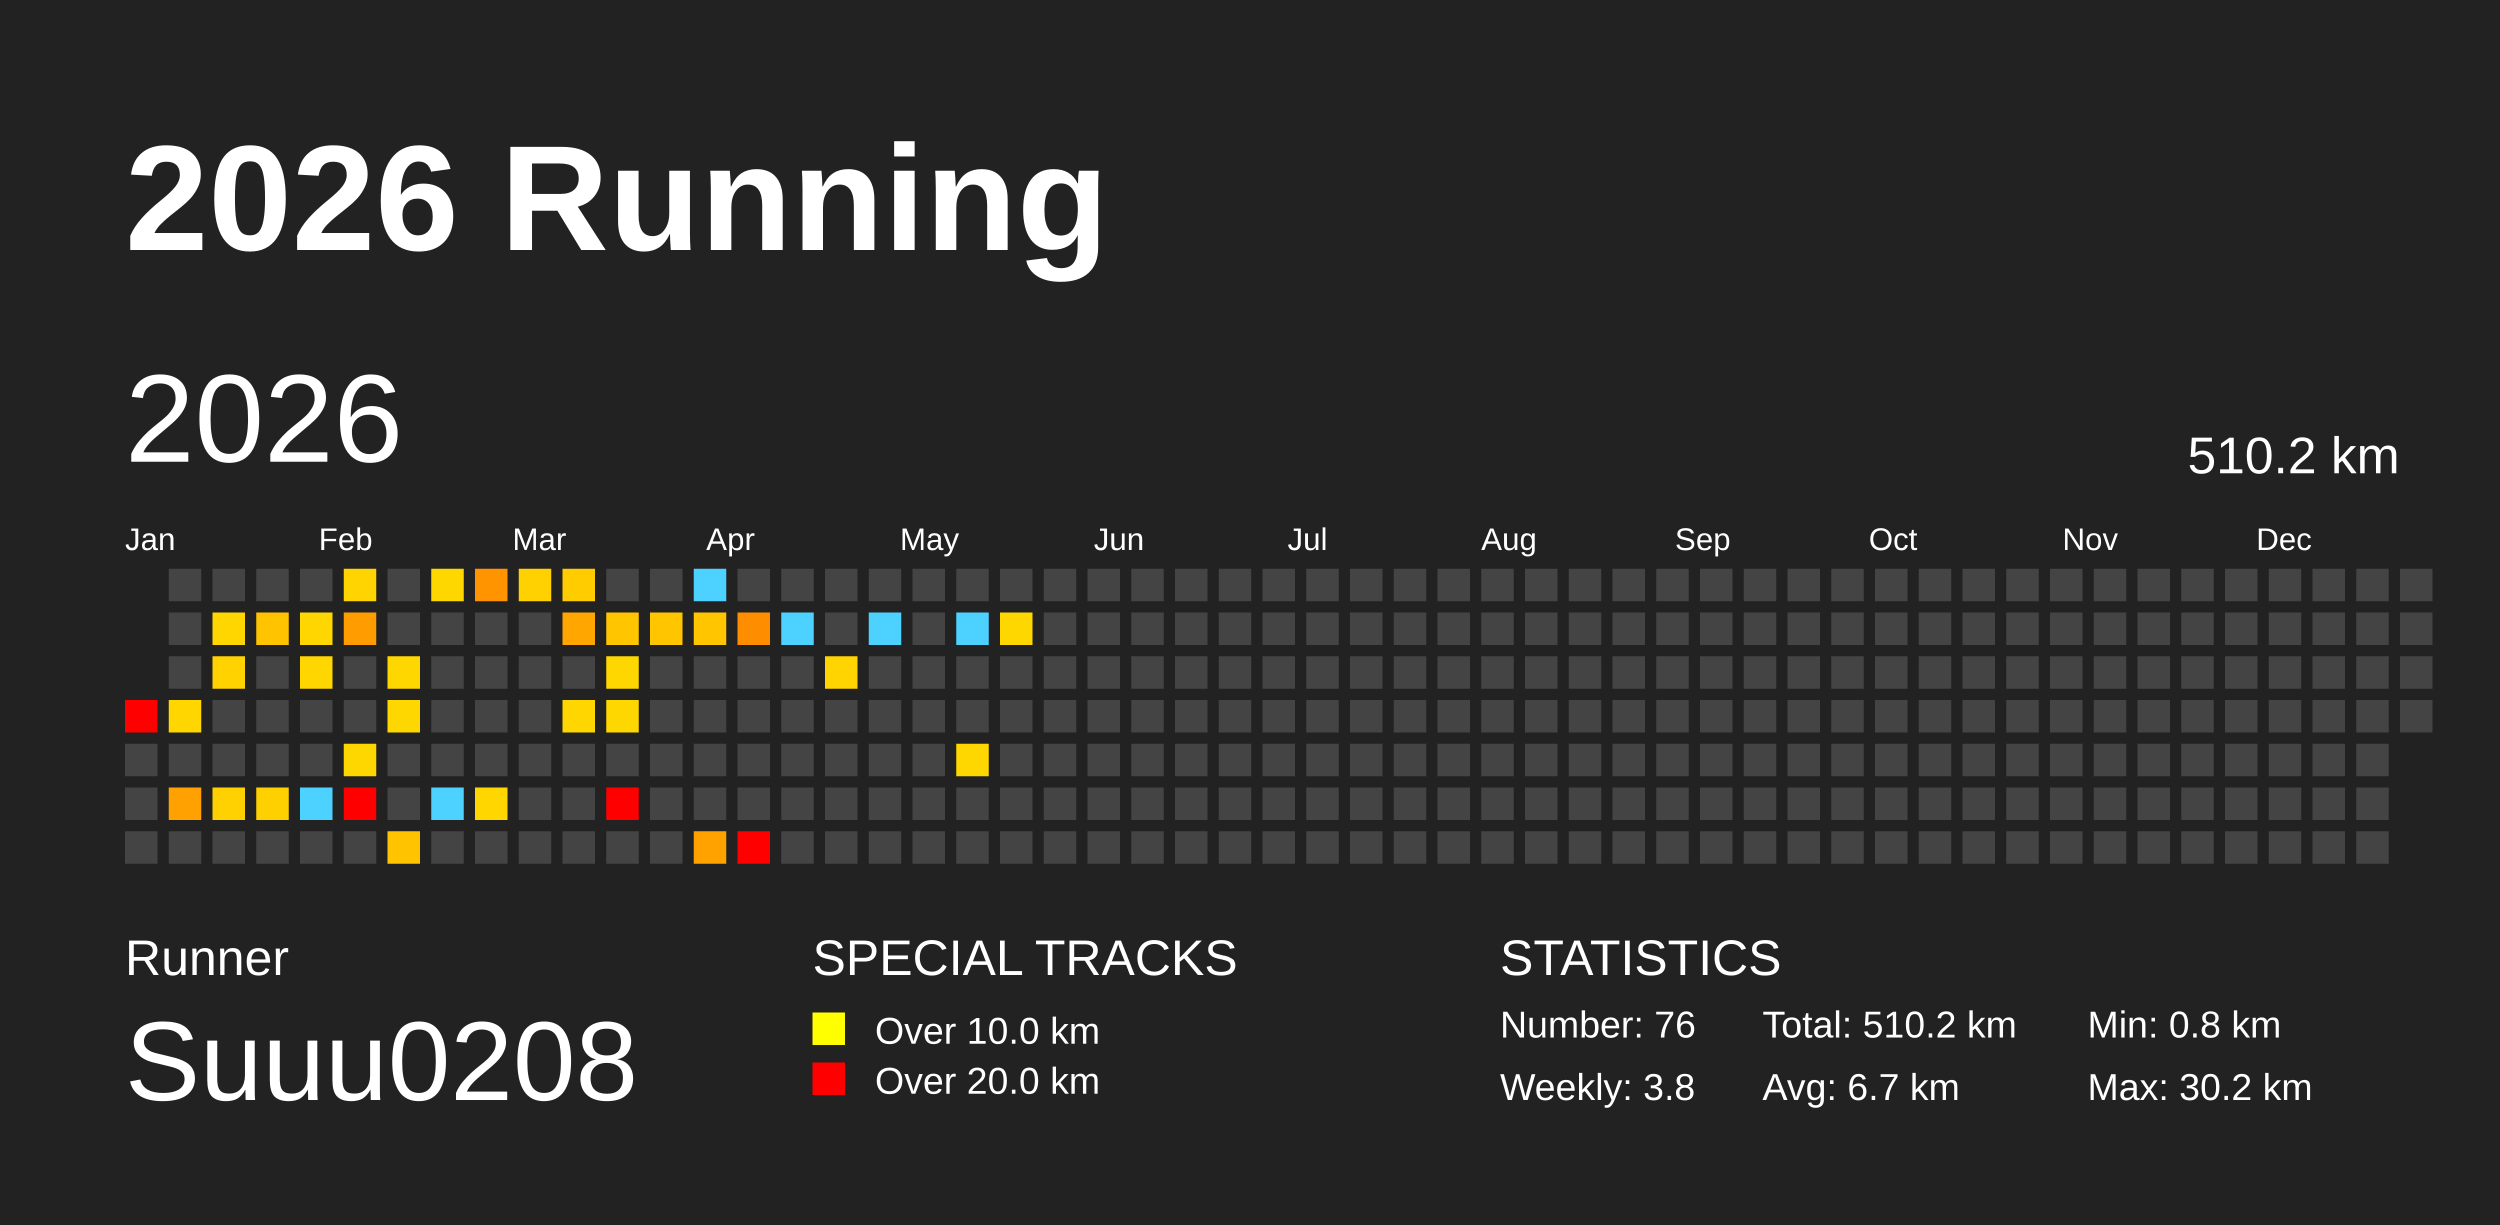
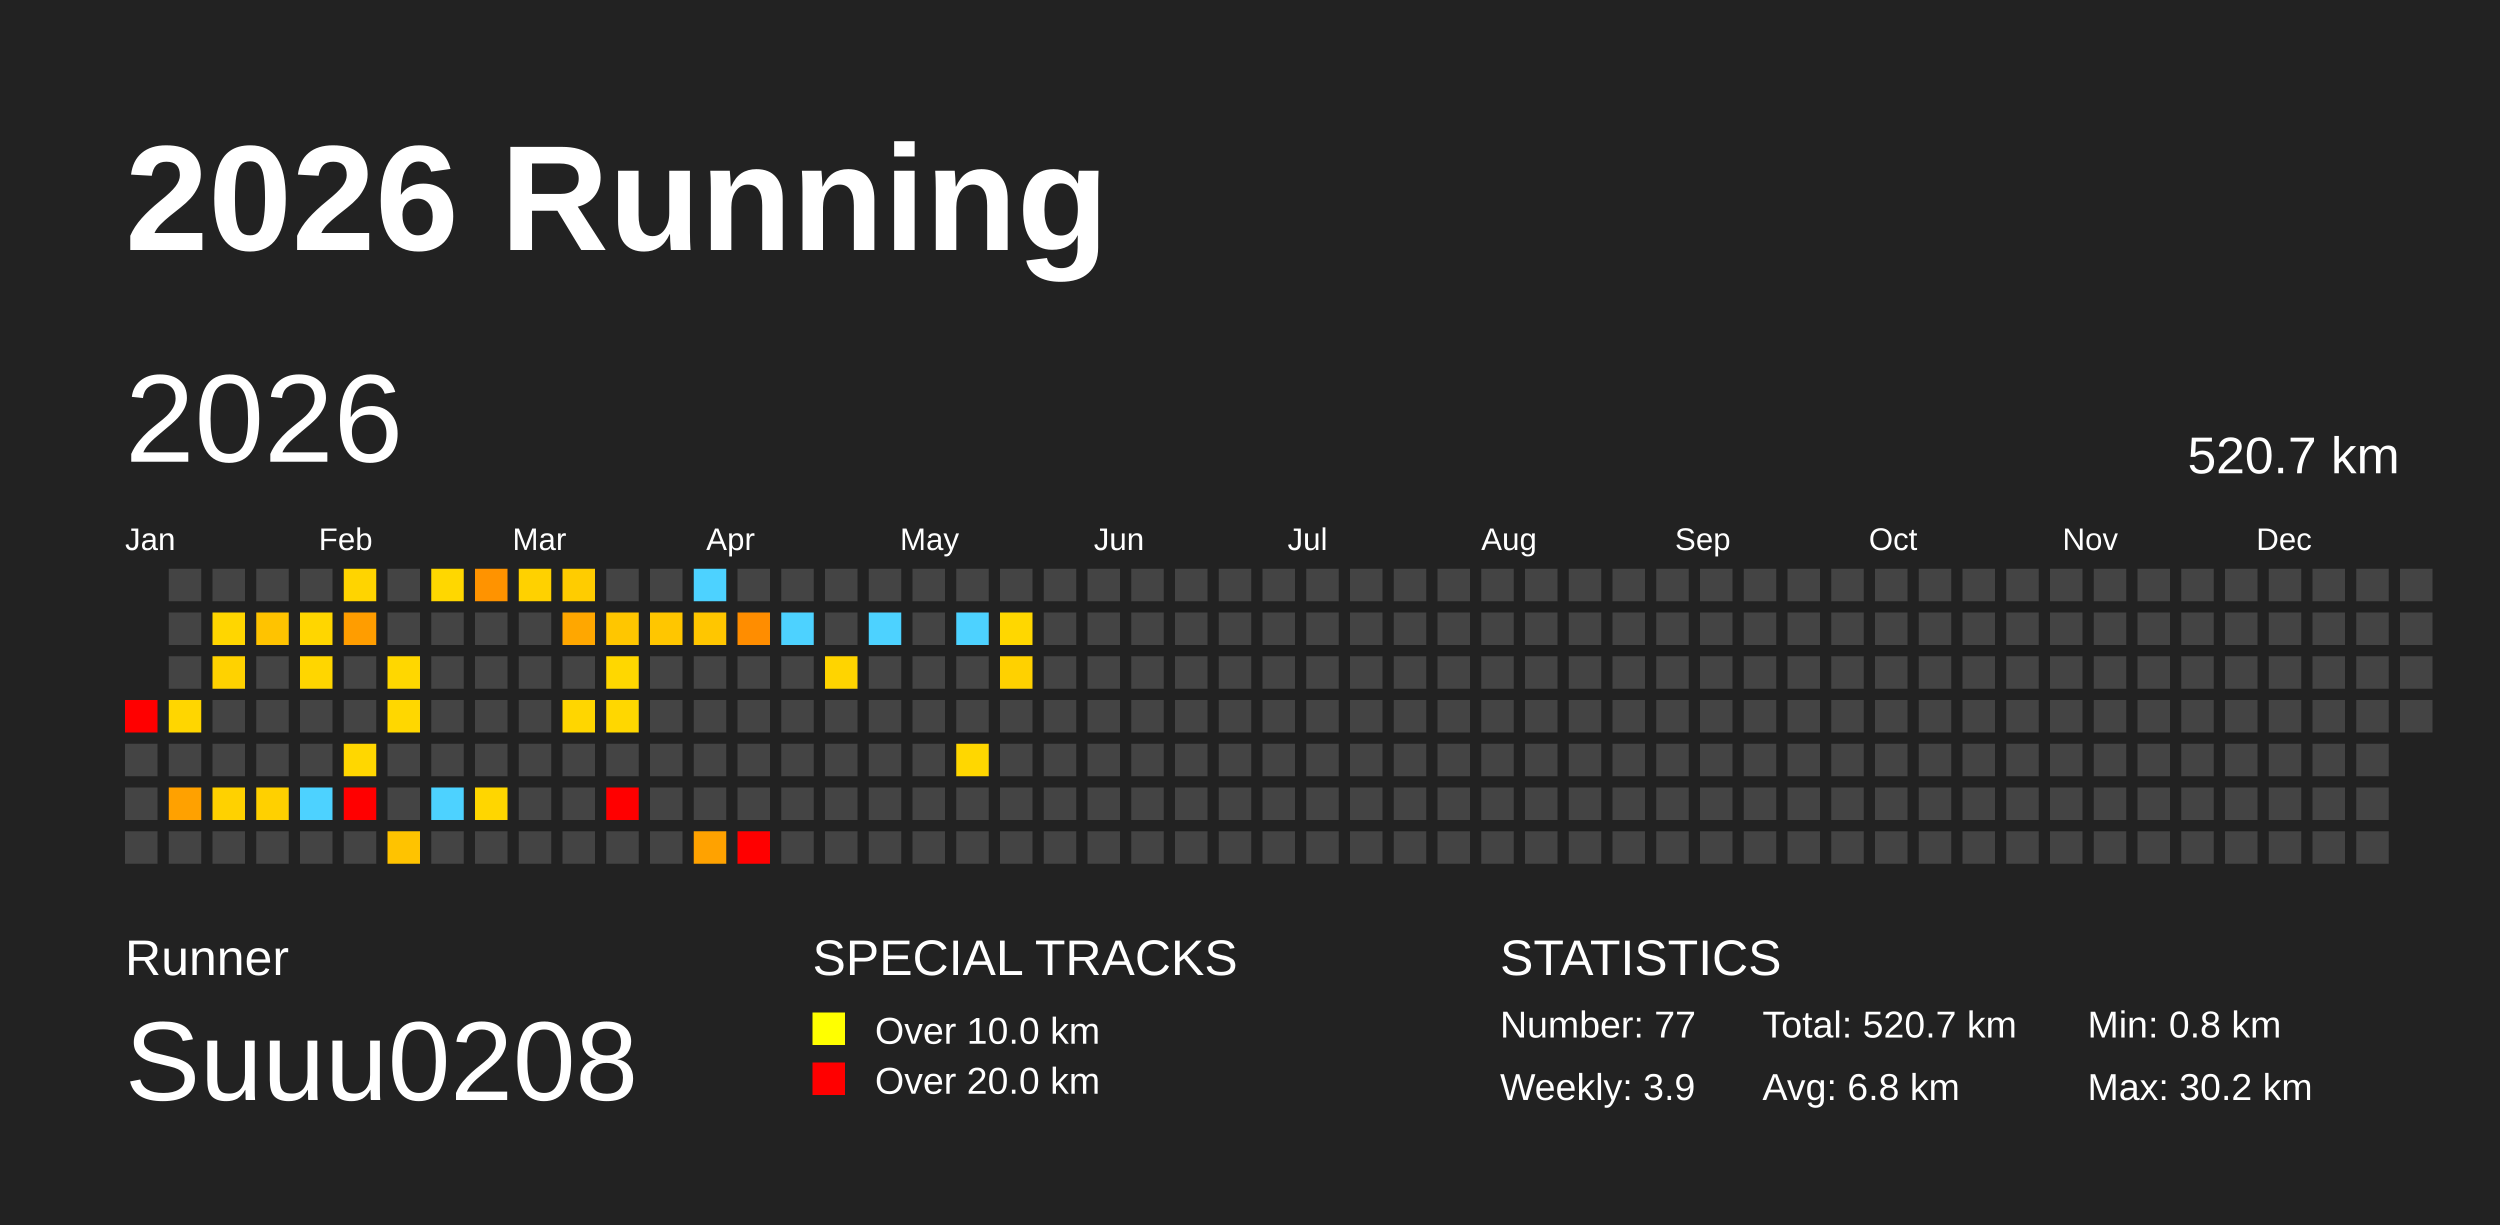
<svg xmlns="http://www.w3.org/2000/svg" baseProfile="full" height="98mm" version="1.1" viewBox="0,0,200,98" width="200mm">
  <defs />
  <rect fill="#222222" height="98" width="200" x="0" y="0" />
  <text fill="#FFFFFF" style="font-size:12px; font-family:Arial; font-weight:bold;" x="10" y="20">2026 Running</text>
  <text fill="#FFFFFF" style="font-size:4px; font-family:Arial" x="10" y="78">Runner</text>
  <text fill="#FFFFFF" style="font-size:9px; font-family:Arial" x="10" y="88">Suuu0208</text>
  <text fill="#FFFFFF" style="font-size:4px; font-family:Arial" x="65" y="78">SPECIAL TRACKS</text>
  <rect fill="yellow" height="2.6" width="2.6" x="65" y="81" />
  <text fill="#FFFFFF" style="font-size:3px; font-family:Arial" x="70" y="83.5">Over 10.0 km</text>
  <rect fill="red" height="2.6" width="2.6" x="65" y="85" />
  <text fill="#FFFFFF" style="font-size:3px; font-family:Arial" x="70" y="87.5">Over 20.0 km</text>
  <text fill="#FFFFFF" style="font-size:4px; font-family:Arial" x="120" y="78">STATISTICS</text>
-   <text fill="#FFFFFF" style="font-size:3px; font-family:Arial" x="120" y="83">Number: 76</text>
-   <text fill="#FFFFFF" style="font-size:3px; font-family:Arial" x="120" y="88">Weekly: 3.8</text>
-   <text fill="#FFFFFF" style="font-size:3px; font-family:Arial" x="141" y="83">Total: 510.2 km</text>
-   <text fill="#FFFFFF" style="font-size:3px; font-family:Arial" x="141" y="88">Avg: 6.7 km</text>
+   <text fill="#FFFFFF" style="font-size:3px; font-family:Arial" x="120" y="83">Number: 77</text>
+   <text fill="#FFFFFF" style="font-size:3px; font-family:Arial" x="120" y="88">Weekly: 3.9</text>
+   <text fill="#FFFFFF" style="font-size:3px; font-family:Arial" x="141" y="83">Total: 520.7 km</text>
+   <text fill="#FFFFFF" style="font-size:3px; font-family:Arial" x="141" y="88">Avg: 6.8 km</text>
  <text fill="#FFFFFF" style="font-size:3px; font-family:Arial" x="167" y="83">Min: 0.8 km</text>
  <text fill="#FFFFFF" style="font-size:3px; font-family:Arial" x="167" y="88">Max: 30.2 km</text>
  <text dominant-baseline="hanging" fill="#FFFFFF" style="font-size:10.0px; font-family:Arial;" x="10" y="30">2026</text>
-   <text dominant-baseline="hanging" fill="#FFFFFF" style="font-size:4.125px; font-family:Arial;" x="175" y="35">510.2 km</text>
+   <text dominant-baseline="hanging" fill="#FFFFFF" style="font-size:4.125px; font-family:Arial;" x="175" y="35">520.7 km</text>
  <text fill="#FFFFFF" style="font-size:2.5px; font-family:Arial" x="10.0" y="44">Jan</text>
  <text fill="#FFFFFF" style="font-size:2.5px; font-family:Arial" x="25.5" y="44">Feb</text>
  <text fill="#FFFFFF" style="font-size:2.5px; font-family:Arial" x="41.0" y="44">Mar</text>
  <text fill="#FFFFFF" style="font-size:2.5px; font-family:Arial" x="56.5" y="44">Apr</text>
  <text fill="#FFFFFF" style="font-size:2.5px; font-family:Arial" x="72.0" y="44">May</text>
  <text fill="#FFFFFF" style="font-size:2.5px; font-family:Arial" x="87.5" y="44">Jun</text>
  <text fill="#FFFFFF" style="font-size:2.5px; font-family:Arial" x="103.0" y="44">Jul</text>
  <text fill="#FFFFFF" style="font-size:2.5px; font-family:Arial" x="118.5" y="44">Aug</text>
  <text fill="#FFFFFF" style="font-size:2.5px; font-family:Arial" x="134.0" y="44">Sep</text>
  <text fill="#FFFFFF" style="font-size:2.5px; font-family:Arial" x="149.5" y="44">Oct</text>
  <text fill="#FFFFFF" style="font-size:2.5px; font-family:Arial" x="165.0" y="44">Nov</text>
  <text fill="#FFFFFF" style="font-size:2.5px; font-family:Arial" x="180.5" y="44">Dec</text>
  <rect fill="red" height="2.6" width="2.6" x="10.0" y="56.0" />
  <rect fill="#444444" height="2.6" width="2.6" x="10.0" y="59.5" />
  <rect fill="#444444" height="2.6" width="2.6" x="10.0" y="63.0" />
  <rect fill="#444444" height="2.6" width="2.6" x="10.0" y="66.5" />
  <rect fill="#444444" height="2.6" width="2.6" x="13.5" y="45.5" />
  <rect fill="#444444" height="2.6" width="2.6" x="13.5" y="49.0" />
  <rect fill="#444444" height="2.6" width="2.6" x="13.5" y="52.5" />
  <rect fill="#ffd600" height="2.6" width="2.6" x="13.5" y="56.0" />
  <rect fill="#444444" height="2.6" width="2.6" x="13.5" y="59.5" />
  <rect fill="#ffa100" height="2.6" width="2.6" x="13.5" y="63.0" />
  <rect fill="#444444" height="2.6" width="2.6" x="13.5" y="66.5" />
  <rect fill="#444444" height="2.6" width="2.6" x="17.0" y="45.5" />
  <rect fill="#ffd600" height="2.6" width="2.6" x="17.0" y="49.0" />
  <rect fill="#ffd200" height="2.6" width="2.6" x="17.0" y="52.5" />
  <rect fill="#444444" height="2.6" width="2.6" x="17.0" y="56.0" />
  <rect fill="#444444" height="2.6" width="2.6" x="17.0" y="59.5" />
  <rect fill="#ffd100" height="2.6" width="2.6" x="17.0" y="63.0" />
  <rect fill="#444444" height="2.6" width="2.6" x="17.0" y="66.5" />
  <rect fill="#444444" height="2.6" width="2.6" x="20.5" y="45.5" />
  <rect fill="#ffc300" height="2.6" width="2.6" x="20.5" y="49.0" />
  <rect fill="#444444" height="2.6" width="2.6" x="20.5" y="52.5" />
  <rect fill="#444444" height="2.6" width="2.6" x="20.5" y="56.0" />
  <rect fill="#444444" height="2.6" width="2.6" x="20.5" y="59.5" />
  <rect fill="#ffd000" height="2.6" width="2.6" x="20.5" y="63.0" />
  <rect fill="#444444" height="2.6" width="2.6" x="20.5" y="66.5" />
  <rect fill="#444444" height="2.6" width="2.6" x="24.0" y="45.5" />
  <rect fill="#ffd600" height="2.6" width="2.6" x="24.0" y="49.0" />
  <rect fill="#ffd600" height="2.6" width="2.6" x="24.0" y="52.5" />
  <rect fill="#444444" height="2.6" width="2.6" x="24.0" y="56.0" />
  <rect fill="#444444" height="2.6" width="2.6" x="24.0" y="59.5" />
  <rect fill="#4dd2ff" height="2.6" width="2.6" x="24.0" y="63.0" />
  <rect fill="#444444" height="2.6" width="2.6" x="24.0" y="66.5" />
  <rect fill="#ffd400" height="2.6" width="2.6" x="27.5" y="45.5" />
  <rect fill="#ff9d00" height="2.6" width="2.6" x="27.5" y="49.0" />
  <rect fill="#444444" height="2.6" width="2.6" x="27.5" y="52.5" />
  <rect fill="#444444" height="2.6" width="2.6" x="27.5" y="56.0" />
  <rect fill="#ffd700" height="2.6" width="2.6" x="27.5" y="59.5" />
  <rect fill="red" height="2.6" width="2.6" x="27.5" y="63.0" />
  <rect fill="#444444" height="2.6" width="2.6" x="27.5" y="66.5" />
  <rect fill="#444444" height="2.6" width="2.6" x="31.0" y="45.5" />
  <rect fill="#444444" height="2.6" width="2.6" x="31.0" y="49.0" />
  <rect fill="#ffd700" height="2.6" width="2.6" x="31.0" y="52.5" />
  <rect fill="#ffd700" height="2.6" width="2.6" x="31.0" y="56.0" />
  <rect fill="#444444" height="2.6" width="2.6" x="31.0" y="59.5" />
  <rect fill="#444444" height="2.6" width="2.6" x="31.0" y="63.0" />
  <rect fill="#ffc300" height="2.6" width="2.6" x="31.0" y="66.5" />
  <rect fill="#ffd700" height="2.6" width="2.6" x="34.5" y="45.5" />
  <rect fill="#444444" height="2.6" width="2.6" x="34.5" y="49.0" />
  <rect fill="#444444" height="2.6" width="2.6" x="34.5" y="52.5" />
  <rect fill="#444444" height="2.6" width="2.6" x="34.5" y="56.0" />
  <rect fill="#444444" height="2.6" width="2.6" x="34.5" y="59.5" />
  <rect fill="#4dd2ff" height="2.6" width="2.6" x="34.5" y="63.0" />
  <rect fill="#444444" height="2.6" width="2.6" x="34.5" y="66.5" />
  <rect fill="#ff9300" height="2.6" width="2.6" x="38.0" y="45.5" />
  <rect fill="#444444" height="2.6" width="2.6" x="38.0" y="49.0" />
  <rect fill="#444444" height="2.6" width="2.6" x="38.0" y="52.5" />
  <rect fill="#444444" height="2.6" width="2.6" x="38.0" y="56.0" />
  <rect fill="#444444" height="2.6" width="2.6" x="38.0" y="59.5" />
  <rect fill="#ffd600" height="2.6" width="2.6" x="38.0" y="63.0" />
  <rect fill="#444444" height="2.6" width="2.6" x="38.0" y="66.5" />
  <rect fill="#ffd100" height="2.6" width="2.6" x="41.5" y="45.5" />
  <rect fill="#444444" height="2.6" width="2.6" x="41.5" y="49.0" />
  <rect fill="#444444" height="2.6" width="2.6" x="41.5" y="52.5" />
  <rect fill="#444444" height="2.6" width="2.6" x="41.5" y="56.0" />
  <rect fill="#444444" height="2.6" width="2.6" x="41.5" y="59.5" />
  <rect fill="#444444" height="2.6" width="2.6" x="41.5" y="63.0" />
  <rect fill="#444444" height="2.6" width="2.6" x="41.5" y="66.5" />
  <rect fill="#ffcc00" height="2.6" width="2.6" x="45.0" y="45.5" />
  <rect fill="#ffa700" height="2.6" width="2.6" x="45.0" y="49.0" />
  <rect fill="#444444" height="2.6" width="2.6" x="45.0" y="52.5" />
  <rect fill="#ffd600" height="2.6" width="2.6" x="45.0" y="56.0" />
  <rect fill="#444444" height="2.6" width="2.6" x="45.0" y="59.5" />
  <rect fill="#444444" height="2.6" width="2.6" x="45.0" y="63.0" />
  <rect fill="#444444" height="2.6" width="2.6" x="45.0" y="66.5" />
  <rect fill="#444444" height="2.6" width="2.6" x="48.5" y="45.5" />
  <rect fill="#ffc600" height="2.6" width="2.6" x="48.5" y="49.0" />
  <rect fill="#ffd700" height="2.6" width="2.6" x="48.5" y="52.5" />
  <rect fill="#ffd700" height="2.6" width="2.6" x="48.5" y="56.0" />
  <rect fill="#444444" height="2.6" width="2.6" x="48.5" y="59.5" />
  <rect fill="red" height="2.6" width="2.6" x="48.5" y="63.0" />
  <rect fill="#444444" height="2.6" width="2.6" x="48.5" y="66.5" />
  <rect fill="#444444" height="2.6" width="2.6" x="52.0" y="45.5" />
  <rect fill="#ffc600" height="2.6" width="2.6" x="52.0" y="49.0" />
  <rect fill="#444444" height="2.6" width="2.6" x="52.0" y="52.5" />
  <rect fill="#444444" height="2.6" width="2.6" x="52.0" y="56.0" />
  <rect fill="#444444" height="2.6" width="2.6" x="52.0" y="59.5" />
  <rect fill="#444444" height="2.6" width="2.6" x="52.0" y="63.0" />
  <rect fill="#444444" height="2.6" width="2.6" x="52.0" y="66.5" />
  <rect fill="#4dd2ff" height="2.6" width="2.6" x="55.5" y="45.5" />
  <rect fill="#ffc600" height="2.6" width="2.6" x="55.5" y="49.0" />
  <rect fill="#444444" height="2.6" width="2.6" x="55.5" y="52.5" />
  <rect fill="#444444" height="2.6" width="2.6" x="55.5" y="56.0" />
  <rect fill="#444444" height="2.6" width="2.6" x="55.5" y="59.5" />
  <rect fill="#444444" height="2.6" width="2.6" x="55.5" y="63.0" />
  <rect fill="#ffa200" height="2.6" width="2.6" x="55.5" y="66.5" />
  <rect fill="#444444" height="2.6" width="2.6" x="59.0" y="45.5" />
  <rect fill="#ff8d00" height="2.6" width="2.6" x="59.0" y="49.0" />
  <rect fill="#444444" height="2.6" width="2.6" x="59.0" y="52.5" />
  <rect fill="#444444" height="2.6" width="2.6" x="59.0" y="56.0" />
  <rect fill="#444444" height="2.6" width="2.6" x="59.0" y="59.5" />
  <rect fill="#444444" height="2.6" width="2.6" x="59.0" y="63.0" />
  <rect fill="red" height="2.6" width="2.6" x="59.0" y="66.5" />
  <rect fill="#444444" height="2.6" width="2.6" x="62.5" y="45.5" />
  <rect fill="#4dd2ff" height="2.6" width="2.6" x="62.5" y="49.0" />
  <rect fill="#444444" height="2.6" width="2.6" x="62.5" y="52.5" />
  <rect fill="#444444" height="2.6" width="2.6" x="62.5" y="56.0" />
  <rect fill="#444444" height="2.6" width="2.6" x="62.5" y="59.5" />
  <rect fill="#444444" height="2.6" width="2.6" x="62.5" y="63.0" />
  <rect fill="#444444" height="2.6" width="2.6" x="62.5" y="66.5" />
  <rect fill="#444444" height="2.6" width="2.6" x="66.0" y="45.5" />
  <rect fill="#444444" height="2.6" width="2.6" x="66.0" y="49.0" />
  <rect fill="#ffd400" height="2.6" width="2.6" x="66.0" y="52.5" />
  <rect fill="#444444" height="2.6" width="2.6" x="66.0" y="56.0" />
  <rect fill="#444444" height="2.6" width="2.6" x="66.0" y="59.5" />
  <rect fill="#444444" height="2.6" width="2.6" x="66.0" y="63.0" />
  <rect fill="#444444" height="2.6" width="2.6" x="66.0" y="66.5" />
  <rect fill="#444444" height="2.6" width="2.6" x="69.5" y="45.5" />
  <rect fill="#4dd2ff" height="2.6" width="2.6" x="69.5" y="49.0" />
  <rect fill="#444444" height="2.6" width="2.6" x="69.5" y="52.5" />
  <rect fill="#444444" height="2.6" width="2.6" x="69.5" y="56.0" />
  <rect fill="#444444" height="2.6" width="2.6" x="69.5" y="59.5" />
  <rect fill="#444444" height="2.6" width="2.6" x="69.5" y="63.0" />
  <rect fill="#444444" height="2.6" width="2.6" x="69.5" y="66.5" />
  <rect fill="#444444" height="2.6" width="2.6" x="73.0" y="45.5" />
  <rect fill="#444444" height="2.6" width="2.6" x="73.0" y="49.0" />
  <rect fill="#444444" height="2.6" width="2.6" x="73.0" y="52.5" />
  <rect fill="#444444" height="2.6" width="2.6" x="73.0" y="56.0" />
  <rect fill="#444444" height="2.6" width="2.6" x="73.0" y="59.5" />
  <rect fill="#444444" height="2.6" width="2.6" x="73.0" y="63.0" />
  <rect fill="#444444" height="2.6" width="2.6" x="73.0" y="66.5" />
  <rect fill="#444444" height="2.6" width="2.6" x="76.5" y="45.5" />
  <rect fill="#4dd2ff" height="2.6" width="2.6" x="76.5" y="49.0" />
  <rect fill="#444444" height="2.6" width="2.6" x="76.5" y="52.5" />
  <rect fill="#444444" height="2.6" width="2.6" x="76.5" y="56.0" />
  <rect fill="#ffd700" height="2.6" width="2.6" x="76.5" y="59.5" />
  <rect fill="#444444" height="2.6" width="2.6" x="76.5" y="63.0" />
  <rect fill="#444444" height="2.6" width="2.6" x="76.5" y="66.5" />
  <rect fill="#444444" height="2.6" width="2.6" x="80.0" y="45.5" />
  <rect fill="#ffd700" height="2.6" width="2.6" x="80.0" y="49.0" />
-   <rect fill="#444444" height="2.6" width="2.6" x="80.0" y="52.5" />
+   <rect fill="#ffd100" height="2.6" width="2.6" x="80.0" y="52.5" />
  <rect fill="#444444" height="2.6" width="2.6" x="80.0" y="56.0" />
  <rect fill="#444444" height="2.6" width="2.6" x="80.0" y="59.5" />
  <rect fill="#444444" height="2.6" width="2.6" x="80.0" y="63.0" />
  <rect fill="#444444" height="2.6" width="2.6" x="80.0" y="66.5" />
  <rect fill="#444444" height="2.6" width="2.6" x="83.5" y="45.5" />
  <rect fill="#444444" height="2.6" width="2.6" x="83.5" y="49.0" />
  <rect fill="#444444" height="2.6" width="2.6" x="83.5" y="52.5" />
  <rect fill="#444444" height="2.6" width="2.6" x="83.5" y="56.0" />
  <rect fill="#444444" height="2.6" width="2.6" x="83.5" y="59.5" />
  <rect fill="#444444" height="2.6" width="2.6" x="83.5" y="63.0" />
  <rect fill="#444444" height="2.6" width="2.6" x="83.5" y="66.5" />
  <rect fill="#444444" height="2.6" width="2.6" x="87.0" y="45.5" />
  <rect fill="#444444" height="2.6" width="2.6" x="87.0" y="49.0" />
  <rect fill="#444444" height="2.6" width="2.6" x="87.0" y="52.5" />
  <rect fill="#444444" height="2.6" width="2.6" x="87.0" y="56.0" />
  <rect fill="#444444" height="2.6" width="2.6" x="87.0" y="59.5" />
  <rect fill="#444444" height="2.6" width="2.6" x="87.0" y="63.0" />
  <rect fill="#444444" height="2.6" width="2.6" x="87.0" y="66.5" />
  <rect fill="#444444" height="2.6" width="2.6" x="90.5" y="45.5" />
  <rect fill="#444444" height="2.6" width="2.6" x="90.5" y="49.0" />
  <rect fill="#444444" height="2.6" width="2.6" x="90.5" y="52.5" />
  <rect fill="#444444" height="2.6" width="2.6" x="90.5" y="56.0" />
  <rect fill="#444444" height="2.6" width="2.6" x="90.5" y="59.5" />
  <rect fill="#444444" height="2.6" width="2.6" x="90.5" y="63.0" />
  <rect fill="#444444" height="2.6" width="2.6" x="90.5" y="66.5" />
  <rect fill="#444444" height="2.6" width="2.6" x="94.0" y="45.5" />
  <rect fill="#444444" height="2.6" width="2.6" x="94.0" y="49.0" />
  <rect fill="#444444" height="2.6" width="2.6" x="94.0" y="52.5" />
  <rect fill="#444444" height="2.6" width="2.6" x="94.0" y="56.0" />
  <rect fill="#444444" height="2.6" width="2.6" x="94.0" y="59.5" />
  <rect fill="#444444" height="2.6" width="2.6" x="94.0" y="63.0" />
  <rect fill="#444444" height="2.6" width="2.6" x="94.0" y="66.5" />
  <rect fill="#444444" height="2.6" width="2.6" x="97.5" y="45.5" />
  <rect fill="#444444" height="2.6" width="2.6" x="97.5" y="49.0" />
  <rect fill="#444444" height="2.6" width="2.6" x="97.5" y="52.5" />
  <rect fill="#444444" height="2.6" width="2.6" x="97.5" y="56.0" />
  <rect fill="#444444" height="2.6" width="2.6" x="97.5" y="59.5" />
  <rect fill="#444444" height="2.6" width="2.6" x="97.5" y="63.0" />
  <rect fill="#444444" height="2.6" width="2.6" x="97.5" y="66.5" />
  <rect fill="#444444" height="2.6" width="2.6" x="101.0" y="45.5" />
  <rect fill="#444444" height="2.6" width="2.6" x="101.0" y="49.0" />
  <rect fill="#444444" height="2.6" width="2.6" x="101.0" y="52.5" />
  <rect fill="#444444" height="2.6" width="2.6" x="101.0" y="56.0" />
  <rect fill="#444444" height="2.6" width="2.6" x="101.0" y="59.5" />
  <rect fill="#444444" height="2.6" width="2.6" x="101.0" y="63.0" />
  <rect fill="#444444" height="2.6" width="2.6" x="101.0" y="66.5" />
  <rect fill="#444444" height="2.6" width="2.6" x="104.5" y="45.5" />
  <rect fill="#444444" height="2.6" width="2.6" x="104.5" y="49.0" />
  <rect fill="#444444" height="2.6" width="2.6" x="104.5" y="52.5" />
  <rect fill="#444444" height="2.6" width="2.6" x="104.5" y="56.0" />
  <rect fill="#444444" height="2.6" width="2.6" x="104.5" y="59.5" />
  <rect fill="#444444" height="2.6" width="2.6" x="104.5" y="63.0" />
  <rect fill="#444444" height="2.6" width="2.6" x="104.5" y="66.5" />
  <rect fill="#444444" height="2.6" width="2.6" x="108.0" y="45.5" />
  <rect fill="#444444" height="2.6" width="2.6" x="108.0" y="49.0" />
  <rect fill="#444444" height="2.6" width="2.6" x="108.0" y="52.5" />
  <rect fill="#444444" height="2.6" width="2.6" x="108.0" y="56.0" />
  <rect fill="#444444" height="2.6" width="2.6" x="108.0" y="59.5" />
  <rect fill="#444444" height="2.6" width="2.6" x="108.0" y="63.0" />
  <rect fill="#444444" height="2.6" width="2.6" x="108.0" y="66.5" />
  <rect fill="#444444" height="2.6" width="2.6" x="111.5" y="45.5" />
  <rect fill="#444444" height="2.6" width="2.6" x="111.5" y="49.0" />
  <rect fill="#444444" height="2.6" width="2.6" x="111.5" y="52.5" />
  <rect fill="#444444" height="2.6" width="2.6" x="111.5" y="56.0" />
  <rect fill="#444444" height="2.6" width="2.6" x="111.5" y="59.5" />
  <rect fill="#444444" height="2.6" width="2.6" x="111.5" y="63.0" />
  <rect fill="#444444" height="2.6" width="2.6" x="111.5" y="66.5" />
  <rect fill="#444444" height="2.6" width="2.6" x="115.0" y="45.5" />
  <rect fill="#444444" height="2.6" width="2.6" x="115.0" y="49.0" />
  <rect fill="#444444" height="2.6" width="2.6" x="115.0" y="52.5" />
  <rect fill="#444444" height="2.6" width="2.6" x="115.0" y="56.0" />
  <rect fill="#444444" height="2.6" width="2.6" x="115.0" y="59.5" />
  <rect fill="#444444" height="2.6" width="2.6" x="115.0" y="63.0" />
  <rect fill="#444444" height="2.6" width="2.6" x="115.0" y="66.5" />
  <rect fill="#444444" height="2.6" width="2.6" x="118.5" y="45.5" />
  <rect fill="#444444" height="2.6" width="2.6" x="118.5" y="49.0" />
  <rect fill="#444444" height="2.6" width="2.6" x="118.5" y="52.5" />
  <rect fill="#444444" height="2.6" width="2.6" x="118.5" y="56.0" />
  <rect fill="#444444" height="2.6" width="2.6" x="118.5" y="59.5" />
  <rect fill="#444444" height="2.6" width="2.6" x="118.5" y="63.0" />
  <rect fill="#444444" height="2.6" width="2.6" x="118.5" y="66.5" />
  <rect fill="#444444" height="2.6" width="2.6" x="122.0" y="45.5" />
  <rect fill="#444444" height="2.6" width="2.6" x="122.0" y="49.0" />
  <rect fill="#444444" height="2.6" width="2.6" x="122.0" y="52.5" />
  <rect fill="#444444" height="2.6" width="2.6" x="122.0" y="56.0" />
  <rect fill="#444444" height="2.6" width="2.6" x="122.0" y="59.5" />
  <rect fill="#444444" height="2.6" width="2.6" x="122.0" y="63.0" />
  <rect fill="#444444" height="2.6" width="2.6" x="122.0" y="66.5" />
  <rect fill="#444444" height="2.6" width="2.6" x="125.5" y="45.5" />
  <rect fill="#444444" height="2.6" width="2.6" x="125.5" y="49.0" />
  <rect fill="#444444" height="2.6" width="2.6" x="125.5" y="52.5" />
  <rect fill="#444444" height="2.6" width="2.6" x="125.5" y="56.0" />
  <rect fill="#444444" height="2.6" width="2.6" x="125.5" y="59.5" />
  <rect fill="#444444" height="2.6" width="2.6" x="125.5" y="63.0" />
  <rect fill="#444444" height="2.6" width="2.6" x="125.5" y="66.5" />
  <rect fill="#444444" height="2.6" width="2.6" x="129.0" y="45.5" />
  <rect fill="#444444" height="2.6" width="2.6" x="129.0" y="49.0" />
  <rect fill="#444444" height="2.6" width="2.6" x="129.0" y="52.5" />
  <rect fill="#444444" height="2.6" width="2.6" x="129.0" y="56.0" />
  <rect fill="#444444" height="2.6" width="2.6" x="129.0" y="59.5" />
  <rect fill="#444444" height="2.6" width="2.6" x="129.0" y="63.0" />
  <rect fill="#444444" height="2.6" width="2.6" x="129.0" y="66.5" />
  <rect fill="#444444" height="2.6" width="2.6" x="132.5" y="45.5" />
  <rect fill="#444444" height="2.6" width="2.6" x="132.5" y="49.0" />
  <rect fill="#444444" height="2.6" width="2.6" x="132.5" y="52.5" />
  <rect fill="#444444" height="2.6" width="2.6" x="132.5" y="56.0" />
  <rect fill="#444444" height="2.6" width="2.6" x="132.5" y="59.5" />
  <rect fill="#444444" height="2.6" width="2.6" x="132.5" y="63.0" />
  <rect fill="#444444" height="2.6" width="2.6" x="132.5" y="66.5" />
  <rect fill="#444444" height="2.6" width="2.6" x="136.0" y="45.5" />
  <rect fill="#444444" height="2.6" width="2.6" x="136.0" y="49.0" />
  <rect fill="#444444" height="2.6" width="2.6" x="136.0" y="52.5" />
  <rect fill="#444444" height="2.6" width="2.6" x="136.0" y="56.0" />
  <rect fill="#444444" height="2.6" width="2.6" x="136.0" y="59.5" />
  <rect fill="#444444" height="2.6" width="2.6" x="136.0" y="63.0" />
  <rect fill="#444444" height="2.6" width="2.6" x="136.0" y="66.5" />
  <rect fill="#444444" height="2.6" width="2.6" x="139.5" y="45.5" />
  <rect fill="#444444" height="2.6" width="2.6" x="139.5" y="49.0" />
  <rect fill="#444444" height="2.6" width="2.6" x="139.5" y="52.5" />
  <rect fill="#444444" height="2.6" width="2.6" x="139.5" y="56.0" />
  <rect fill="#444444" height="2.6" width="2.6" x="139.5" y="59.5" />
  <rect fill="#444444" height="2.6" width="2.6" x="139.5" y="63.0" />
  <rect fill="#444444" height="2.6" width="2.6" x="139.5" y="66.5" />
  <rect fill="#444444" height="2.6" width="2.6" x="143.0" y="45.5" />
  <rect fill="#444444" height="2.6" width="2.6" x="143.0" y="49.0" />
  <rect fill="#444444" height="2.6" width="2.6" x="143.0" y="52.5" />
  <rect fill="#444444" height="2.6" width="2.6" x="143.0" y="56.0" />
  <rect fill="#444444" height="2.6" width="2.6" x="143.0" y="59.5" />
  <rect fill="#444444" height="2.6" width="2.6" x="143.0" y="63.0" />
  <rect fill="#444444" height="2.6" width="2.6" x="143.0" y="66.5" />
  <rect fill="#444444" height="2.6" width="2.6" x="146.5" y="45.5" />
  <rect fill="#444444" height="2.6" width="2.6" x="146.5" y="49.0" />
  <rect fill="#444444" height="2.6" width="2.6" x="146.5" y="52.5" />
  <rect fill="#444444" height="2.6" width="2.6" x="146.5" y="56.0" />
  <rect fill="#444444" height="2.6" width="2.6" x="146.5" y="59.5" />
  <rect fill="#444444" height="2.6" width="2.6" x="146.5" y="63.0" />
  <rect fill="#444444" height="2.6" width="2.6" x="146.5" y="66.5" />
  <rect fill="#444444" height="2.6" width="2.6" x="150.0" y="45.5" />
  <rect fill="#444444" height="2.6" width="2.6" x="150.0" y="49.0" />
  <rect fill="#444444" height="2.6" width="2.6" x="150.0" y="52.5" />
  <rect fill="#444444" height="2.6" width="2.6" x="150.0" y="56.0" />
  <rect fill="#444444" height="2.6" width="2.6" x="150.0" y="59.5" />
  <rect fill="#444444" height="2.6" width="2.6" x="150.0" y="63.0" />
  <rect fill="#444444" height="2.6" width="2.6" x="150.0" y="66.5" />
  <rect fill="#444444" height="2.6" width="2.6" x="153.5" y="45.5" />
  <rect fill="#444444" height="2.6" width="2.6" x="153.5" y="49.0" />
  <rect fill="#444444" height="2.6" width="2.6" x="153.5" y="52.5" />
  <rect fill="#444444" height="2.6" width="2.6" x="153.5" y="56.0" />
  <rect fill="#444444" height="2.6" width="2.6" x="153.5" y="59.5" />
  <rect fill="#444444" height="2.6" width="2.6" x="153.5" y="63.0" />
  <rect fill="#444444" height="2.6" width="2.6" x="153.5" y="66.5" />
  <rect fill="#444444" height="2.6" width="2.6" x="157.0" y="45.5" />
  <rect fill="#444444" height="2.6" width="2.6" x="157.0" y="49.0" />
  <rect fill="#444444" height="2.6" width="2.6" x="157.0" y="52.5" />
  <rect fill="#444444" height="2.6" width="2.6" x="157.0" y="56.0" />
  <rect fill="#444444" height="2.6" width="2.6" x="157.0" y="59.5" />
  <rect fill="#444444" height="2.6" width="2.6" x="157.0" y="63.0" />
  <rect fill="#444444" height="2.6" width="2.6" x="157.0" y="66.5" />
  <rect fill="#444444" height="2.6" width="2.6" x="160.5" y="45.5" />
  <rect fill="#444444" height="2.6" width="2.6" x="160.5" y="49.0" />
  <rect fill="#444444" height="2.6" width="2.6" x="160.5" y="52.5" />
  <rect fill="#444444" height="2.6" width="2.6" x="160.5" y="56.0" />
  <rect fill="#444444" height="2.6" width="2.6" x="160.5" y="59.5" />
  <rect fill="#444444" height="2.6" width="2.6" x="160.5" y="63.0" />
  <rect fill="#444444" height="2.6" width="2.6" x="160.5" y="66.5" />
  <rect fill="#444444" height="2.6" width="2.6" x="164.0" y="45.5" />
  <rect fill="#444444" height="2.6" width="2.6" x="164.0" y="49.0" />
  <rect fill="#444444" height="2.6" width="2.6" x="164.0" y="52.5" />
  <rect fill="#444444" height="2.6" width="2.6" x="164.0" y="56.0" />
  <rect fill="#444444" height="2.6" width="2.6" x="164.0" y="59.5" />
  <rect fill="#444444" height="2.6" width="2.6" x="164.0" y="63.0" />
  <rect fill="#444444" height="2.6" width="2.6" x="164.0" y="66.5" />
  <rect fill="#444444" height="2.6" width="2.6" x="167.5" y="45.5" />
  <rect fill="#444444" height="2.6" width="2.6" x="167.5" y="49.0" />
  <rect fill="#444444" height="2.6" width="2.6" x="167.5" y="52.5" />
  <rect fill="#444444" height="2.6" width="2.6" x="167.5" y="56.0" />
  <rect fill="#444444" height="2.6" width="2.6" x="167.5" y="59.5" />
  <rect fill="#444444" height="2.6" width="2.6" x="167.5" y="63.0" />
  <rect fill="#444444" height="2.6" width="2.6" x="167.5" y="66.5" />
  <rect fill="#444444" height="2.6" width="2.6" x="171.0" y="45.5" />
  <rect fill="#444444" height="2.6" width="2.6" x="171.0" y="49.0" />
  <rect fill="#444444" height="2.6" width="2.6" x="171.0" y="52.5" />
  <rect fill="#444444" height="2.6" width="2.6" x="171.0" y="56.0" />
  <rect fill="#444444" height="2.6" width="2.6" x="171.0" y="59.5" />
  <rect fill="#444444" height="2.6" width="2.6" x="171.0" y="63.0" />
  <rect fill="#444444" height="2.6" width="2.6" x="171.0" y="66.5" />
  <rect fill="#444444" height="2.6" width="2.6" x="174.5" y="45.5" />
  <rect fill="#444444" height="2.6" width="2.6" x="174.5" y="49.0" />
  <rect fill="#444444" height="2.6" width="2.6" x="174.5" y="52.5" />
  <rect fill="#444444" height="2.6" width="2.6" x="174.5" y="56.0" />
  <rect fill="#444444" height="2.6" width="2.6" x="174.5" y="59.5" />
  <rect fill="#444444" height="2.6" width="2.6" x="174.5" y="63.0" />
  <rect fill="#444444" height="2.6" width="2.6" x="174.5" y="66.5" />
  <rect fill="#444444" height="2.6" width="2.6" x="178.0" y="45.5" />
  <rect fill="#444444" height="2.6" width="2.6" x="178.0" y="49.0" />
  <rect fill="#444444" height="2.6" width="2.6" x="178.0" y="52.5" />
  <rect fill="#444444" height="2.6" width="2.6" x="178.0" y="56.0" />
  <rect fill="#444444" height="2.6" width="2.6" x="178.0" y="59.5" />
  <rect fill="#444444" height="2.6" width="2.6" x="178.0" y="63.0" />
  <rect fill="#444444" height="2.6" width="2.6" x="178.0" y="66.5" />
  <rect fill="#444444" height="2.6" width="2.6" x="181.5" y="45.5" />
  <rect fill="#444444" height="2.6" width="2.6" x="181.5" y="49.0" />
  <rect fill="#444444" height="2.6" width="2.6" x="181.5" y="52.5" />
  <rect fill="#444444" height="2.6" width="2.6" x="181.5" y="56.0" />
  <rect fill="#444444" height="2.6" width="2.6" x="181.5" y="59.5" />
  <rect fill="#444444" height="2.6" width="2.6" x="181.5" y="63.0" />
  <rect fill="#444444" height="2.6" width="2.6" x="181.5" y="66.5" />
  <rect fill="#444444" height="2.6" width="2.6" x="185.0" y="45.5" />
  <rect fill="#444444" height="2.6" width="2.6" x="185.0" y="49.0" />
  <rect fill="#444444" height="2.6" width="2.6" x="185.0" y="52.5" />
  <rect fill="#444444" height="2.6" width="2.6" x="185.0" y="56.0" />
  <rect fill="#444444" height="2.6" width="2.6" x="185.0" y="59.5" />
  <rect fill="#444444" height="2.6" width="2.6" x="185.0" y="63.0" />
  <rect fill="#444444" height="2.6" width="2.6" x="185.0" y="66.5" />
  <rect fill="#444444" height="2.6" width="2.6" x="188.5" y="45.5" />
  <rect fill="#444444" height="2.6" width="2.6" x="188.5" y="49.0" />
  <rect fill="#444444" height="2.6" width="2.6" x="188.5" y="52.5" />
  <rect fill="#444444" height="2.6" width="2.6" x="188.5" y="56.0" />
  <rect fill="#444444" height="2.6" width="2.6" x="188.5" y="59.5" />
  <rect fill="#444444" height="2.6" width="2.6" x="188.5" y="63.0" />
  <rect fill="#444444" height="2.6" width="2.6" x="188.5" y="66.5" />
  <rect fill="#444444" height="2.6" width="2.6" x="192.0" y="45.5" />
  <rect fill="#444444" height="2.6" width="2.6" x="192.0" y="49.0" />
  <rect fill="#444444" height="2.6" width="2.6" x="192.0" y="52.5" />
  <rect fill="#444444" height="2.6" width="2.6" x="192.0" y="56.0" />
</svg>
